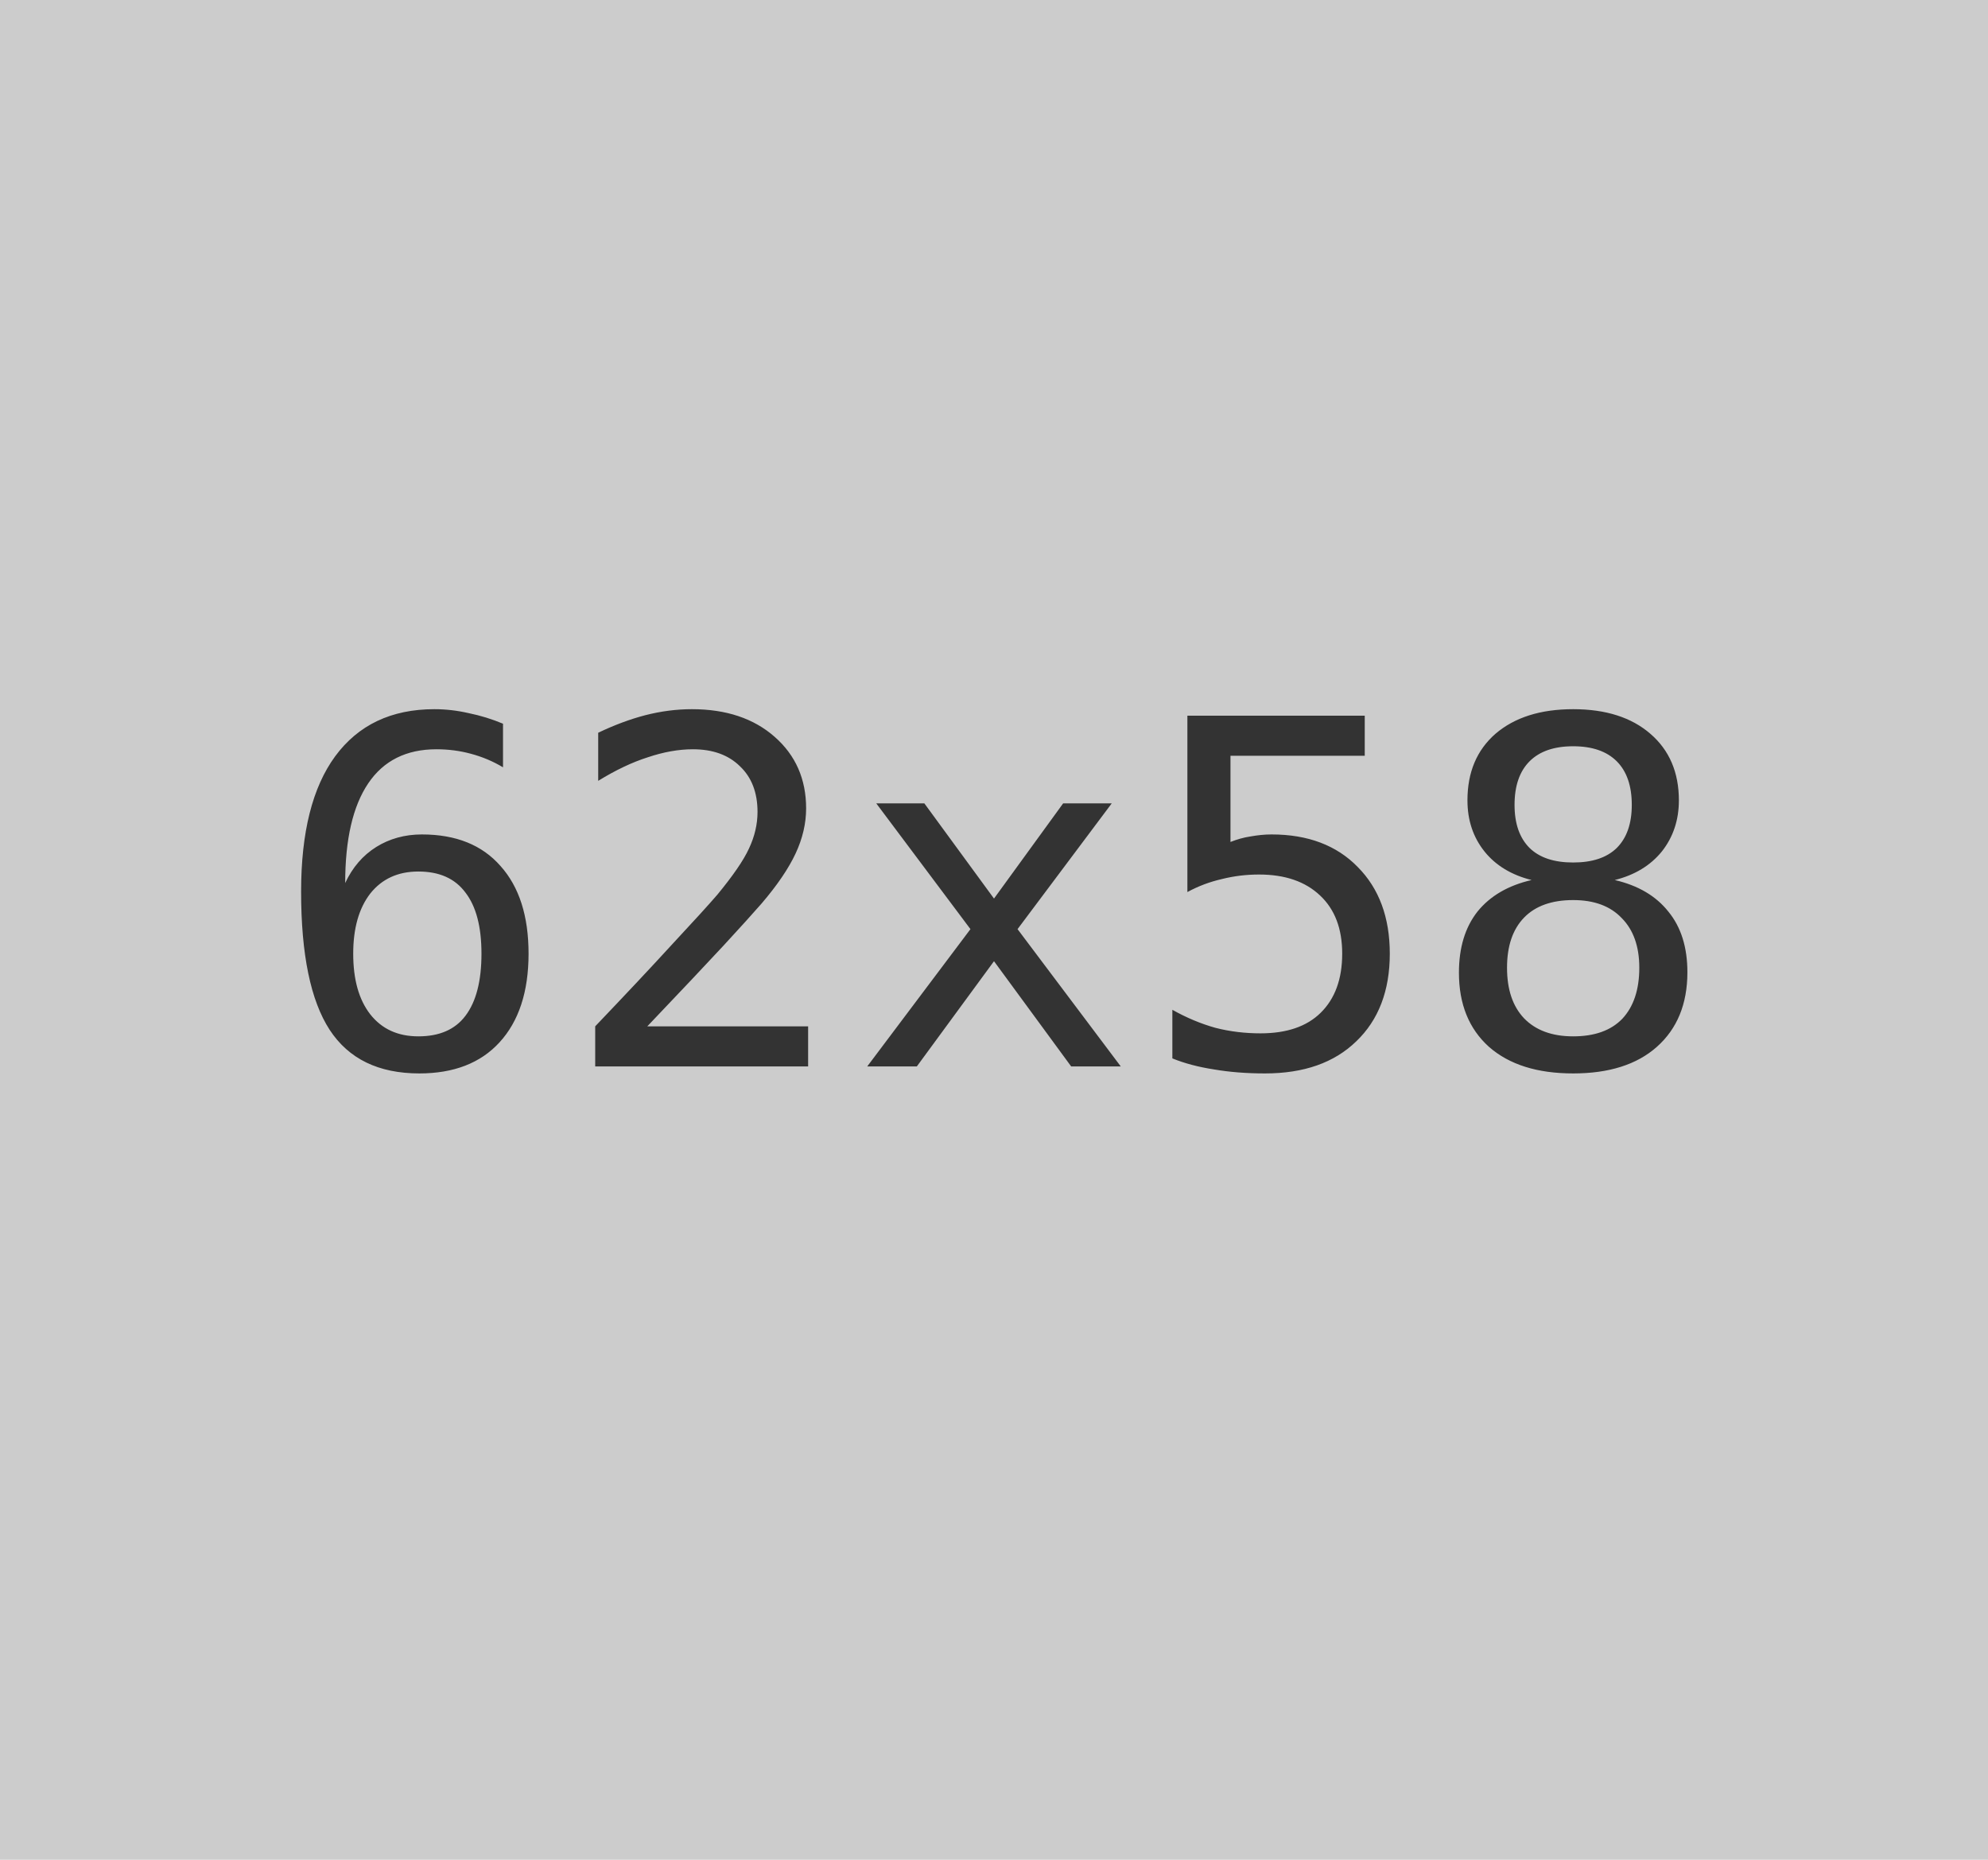
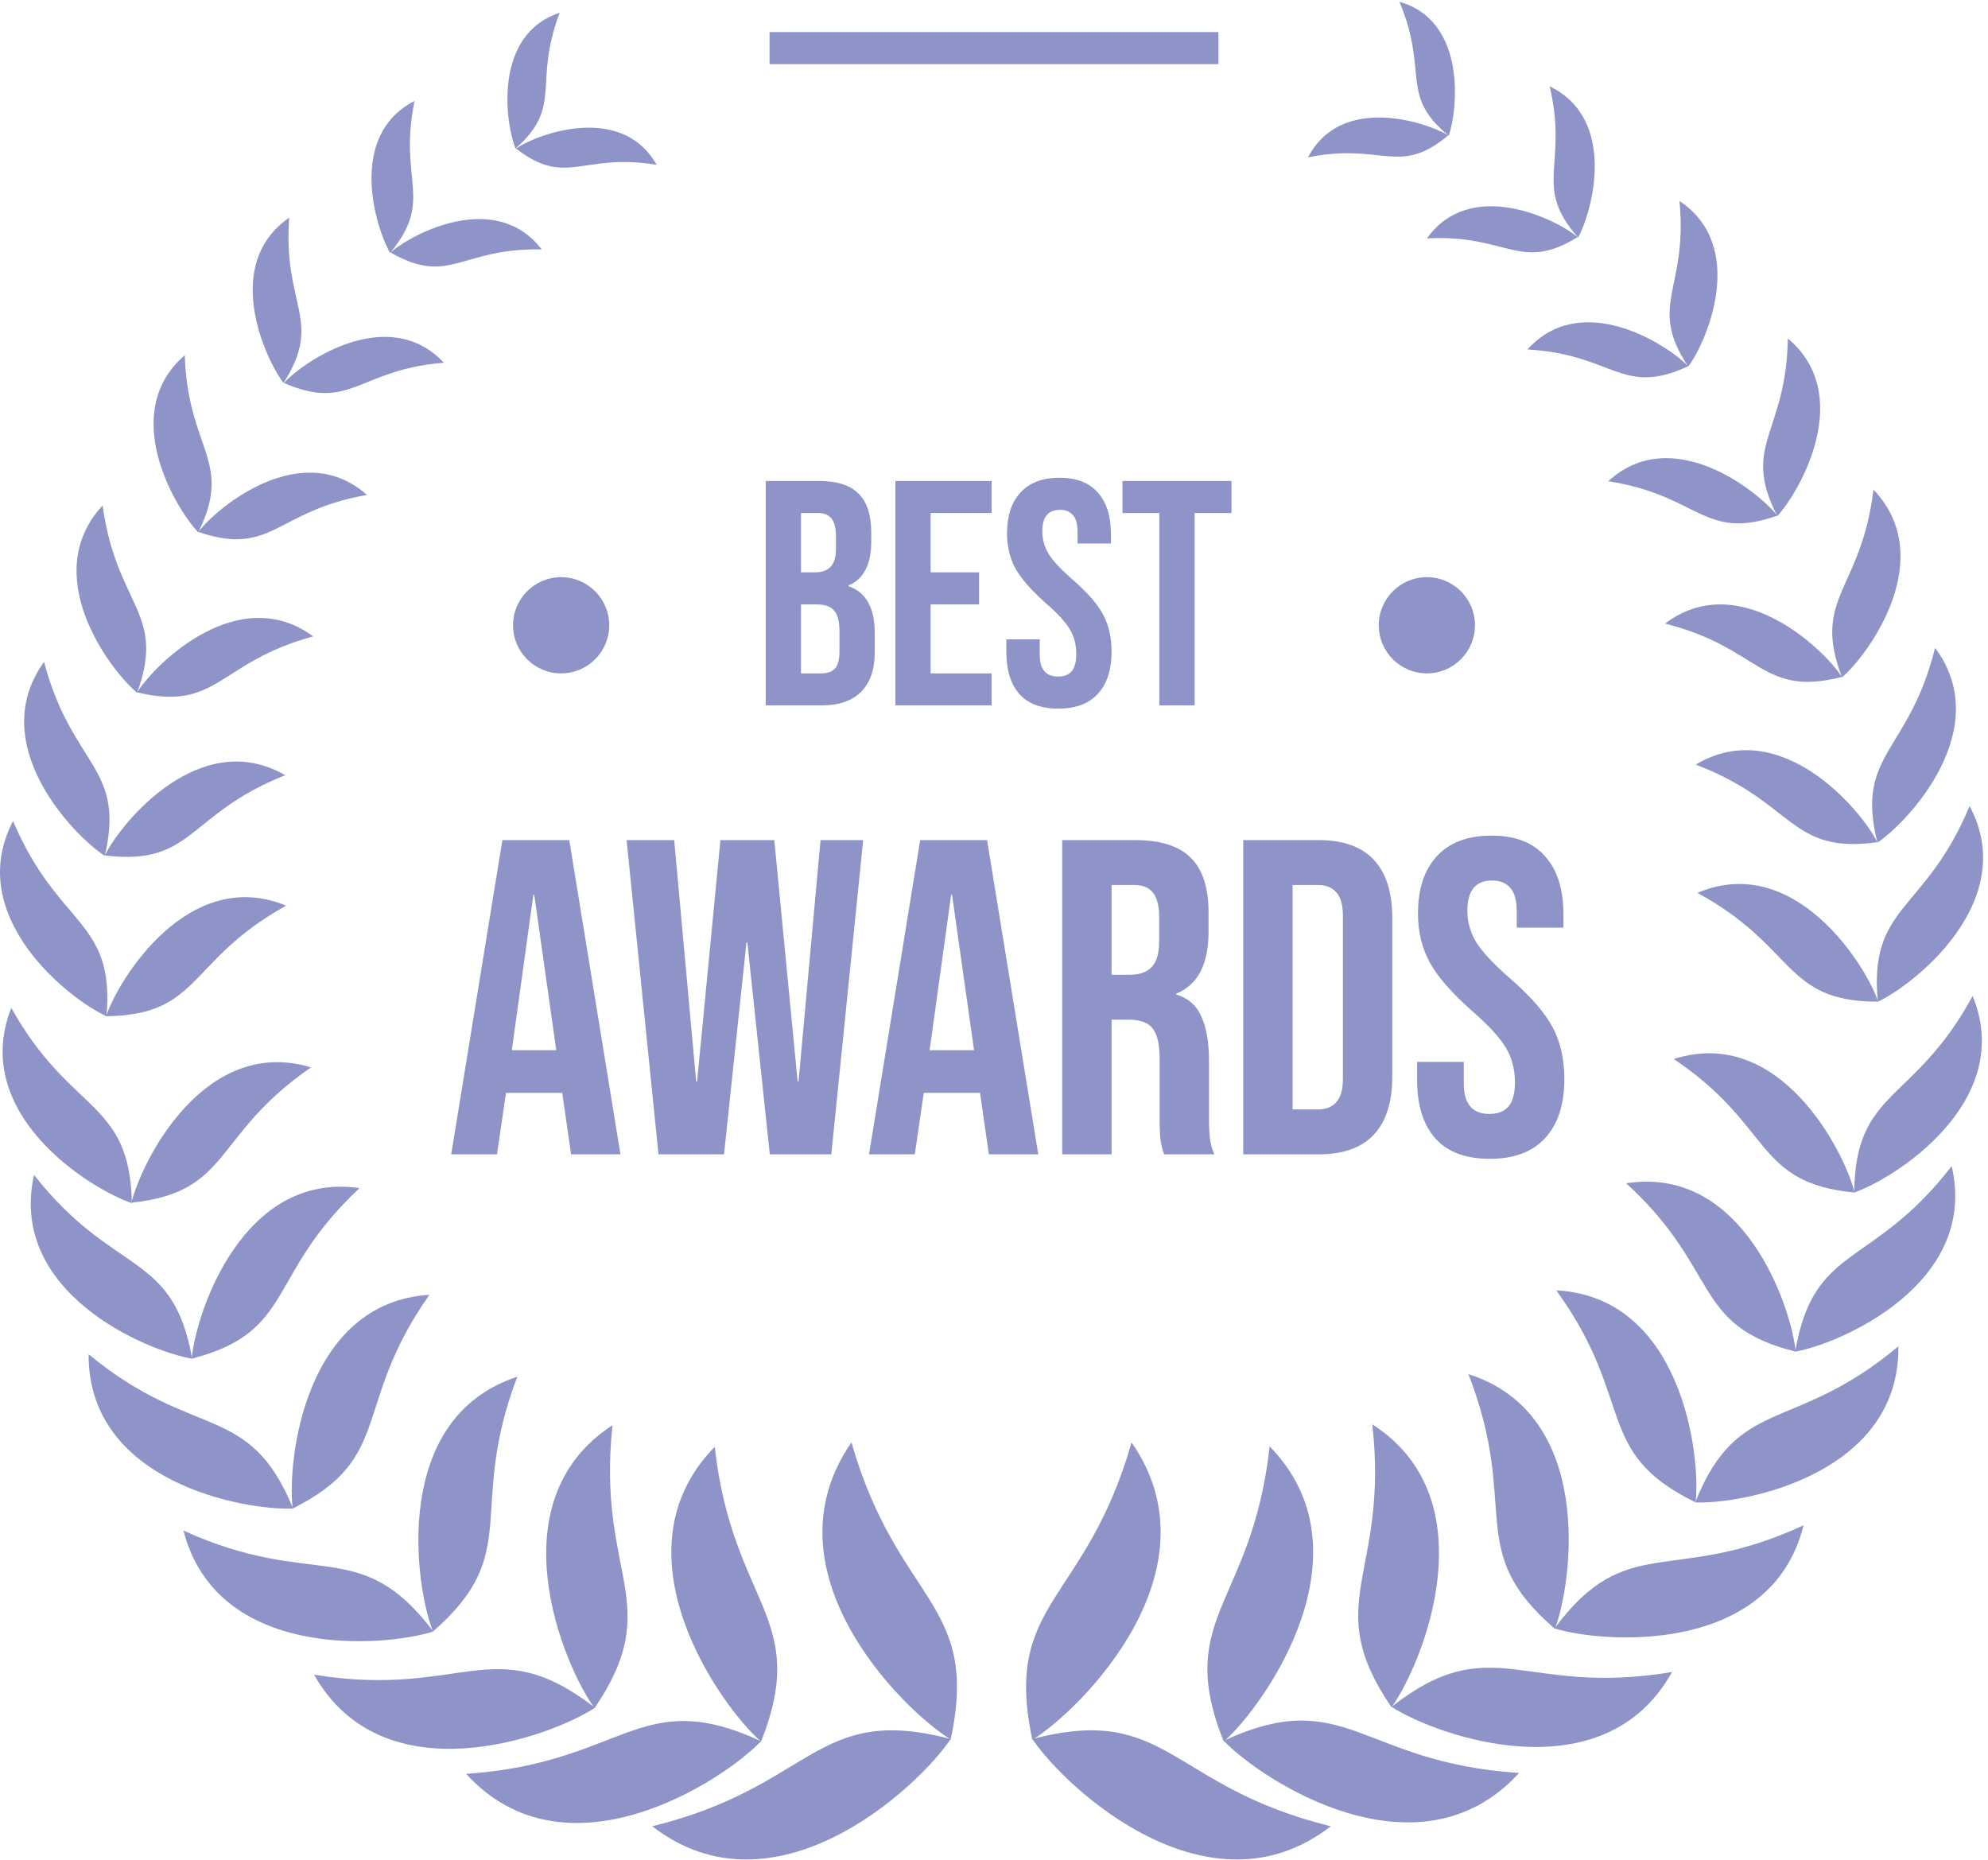
- <svg xmlns="http://www.w3.org/2000/svg" viewBox="0 0 62 58" width="62" height="58">
-   <rect width="62" height="58" fill="#cccccc" />
-   <text x="50%" y="50%" dominant-baseline="middle" text-anchor="middle" font-family="monospace" font-size="15px" fill="#333333">62x58</text>
+ <svg xmlns="http://www.w3.org/2000/svg" width="62" height="58" viewBox="0 0 62 58" fill="none">
+   <path d="M29.649 54.248C28.095 53.286 23.789 48.97 26.555 44.984C28 50.029 30.575 49.932 29.649 54.248Z" fill="#8E94C8" />
+   <path d="M29.649 54.234C28.627 55.759 24.157 59.91 20.342 56.955C25.384 55.718 25.411 53.121 29.649 54.234Z" fill="#8E94C8" />
+   <path d="M23.735 54.317C22.427 53.162 19.075 48.407 22.29 45.122C22.849 50.084 25.275 50.413 23.735 54.317Z" fill="#8E94C8" />
+   <path d="M23.735 54.303C22.522 55.568 17.644 58.729 14.537 55.32C19.483 54.99 19.933 52.544 23.735 54.303Z" fill="#8E94C8" />
+   <path d="M18.543 53.272C17.562 51.925 15.437 46.826 19.102 44.448C18.598 49.163 20.778 49.973 18.543 53.272Z" fill="#8E94C8" />
+   <path d="M18.557 53.258C17.153 54.179 11.961 56.062 9.795 52.228C14.455 52.983 15.382 50.812 18.557 53.258Z" fill="#8E94C8" />
+   <path d="M13.502 50.881C12.93 49.41 12.207 44.215 16.132 42.937C14.538 47.129 16.35 48.407 13.502 50.881Z" fill="#8E94C8" />
+   <path d="M13.515 50.881C12.002 51.362 6.77 51.802 5.721 47.733C9.822 49.603 11.212 47.843 13.515 50.881Z" fill="#8E94C8" />
+   <path d="M9.128 47.046C8.95 45.561 9.495 40.627 13.393 40.38C10.953 43.843 12.316 45.451 9.128 47.046Z" fill="#8E94C8" />
+   <path d="M9.141 47.046C7.642 47.114 2.737 46.235 2.764 42.235C6.061 44.957 7.765 43.692 9.141 47.046Z" fill="#8E94C8" />
+   <path d="M5.979 42.373C6.102 40.971 7.56 36.518 11.212 37.054C8.282 39.789 9.223 41.535 5.979 42.373Z" fill="#8E94C8" />
+   <path d="M5.993 42.373C4.59 42.139 0.243 40.325 1.061 36.642C3.568 39.83 5.394 38.992 5.993 42.373Z" fill="#8E94C8" />
+   <path d="M4.1 37.508C4.413 36.215 6.375 32.285 9.7 33.288C6.607 35.418 7.234 37.178 4.1 37.508Z" fill="#8E94C8" />
+   <path d="M4.113 37.521C2.832 37.095 -0.956 34.745 0.352 31.433C2.219 34.772 4.045 34.278 4.113 37.521Z" fill="#8E94C8" />
+   <path d="M3.309 31.694C3.704 30.512 5.898 26.994 8.923 28.244C5.829 29.962 6.279 31.653 3.309 31.694Z" fill="#8E94C8" />
+   <path d="M3.323 31.694C2.165 31.172 -1.146 28.574 0.407 25.605C1.824 28.945 3.582 28.657 3.323 31.694Z" fill="#8E94C8" />
+   <path d="M3.269 26.677C3.786 25.633 6.253 22.651 8.896 24.176C5.83 25.386 6.035 27.021 3.269 26.677Z" fill="#8E94C8" />
+   <path d="M3.268 26.691C2.273 26.045 -0.466 23.186 1.374 20.644C2.246 23.928 3.922 23.901 3.268 26.691Z" fill="#8E94C8" />
+   <path d="M4.276 21.592C4.862 20.672 7.451 18.143 9.768 19.847C6.784 20.658 6.811 22.197 4.276 21.592Z" fill="#8E94C8" />
+   <path d="M4.277 21.606C3.418 20.891 1.197 17.922 3.2 15.765C3.636 18.926 5.189 19.091 4.277 21.606Z" fill="#8E94C8" />
+   <path d="M6.185 16.589C6.811 15.778 9.428 13.648 11.444 15.435C8.596 15.93 8.487 17.373 6.185 16.589Z" fill="#8E94C8" />
+   <path d="M6.184 16.603C5.462 15.847 3.69 12.865 5.762 11.078C5.857 14.047 7.288 14.363 6.184 16.603Z" fill="#8E94C8" />
+   <path d="M8.855 11.943C9.496 11.242 12.126 9.483 13.843 11.311C11.158 11.531 10.94 12.85 8.855 11.943Z" fill="#8E94C8" />
+   <path d="M8.842 11.944C8.256 11.174 6.92 8.233 9.019 6.79C8.814 9.553 10.095 9.979 8.842 11.944Z" fill="#8E94C8" />
+   <path d="M12.18 7.875C12.847 7.284 15.464 5.91 16.894 7.779C14.36 7.724 14.033 8.933 12.18 7.875Z" fill="#8E94C8" />
+   <path d="M12.166 7.889C11.716 7.106 10.817 4.233 12.929 3.147C12.411 5.663 13.556 6.212 12.166 7.889Z" fill="#8E94C8" />
+   <path d="M16.091 4.631C16.786 4.164 19.388 3.216 20.479 5.14C18.135 4.755 17.672 5.854 16.091 4.631Z" fill="#8E94C8" />
+   <path d="M16.077 4.632C15.764 3.848 15.369 1.086 17.454 0.398C16.609 2.639 17.576 3.312 16.077 4.632Z" fill="#8E94C8" />
+   <path d="M32.197 54.262C33.751 53.286 38.057 48.97 35.291 44.984C33.846 50.029 31.271 49.932 32.197 54.262Z" fill="#8E94C8" />
+   <path d="M32.197 54.234C33.219 55.759 37.689 59.91 41.504 56.955C36.462 55.718 36.435 53.121 32.197 54.234Z" fill="#8E94C8" />
+   <path d="M38.165 54.317C39.474 53.149 42.812 48.393 39.596 45.108C39.051 50.07 36.612 50.414 38.165 54.317Z" fill="#8E94C8" />
+   <path d="M38.165 54.289C39.378 55.553 44.256 58.715 47.377 55.292C42.416 54.976 41.967 52.53 38.165 54.289Z" fill="#8E94C8" />
+   <path d="M43.398 53.245C44.365 51.898 46.464 46.771 42.798 44.421C43.33 49.135 41.15 49.96 43.398 53.245Z" fill="#8E94C8" />
+   <path d="M43.398 53.23C44.801 54.138 50.006 55.993 52.146 52.145C47.485 52.928 46.545 50.77 43.398 53.23Z" fill="#8E94C8" />
+   <path d="M48.494 50.799C49.053 49.314 49.734 44.105 45.796 42.855C47.431 47.046 45.632 48.338 48.494 50.799Z" fill="#8E94C8" />
+   <path d="M48.48 50.785C49.993 51.252 55.239 51.637 56.248 47.568C52.16 49.465 50.756 47.719 48.48 50.785Z" fill="#8E94C8" />
+   <path d="M52.882 46.853C53.045 45.369 52.446 40.448 48.535 40.242C51.029 43.678 49.68 45.3 52.882 46.853Z" fill="#8E94C8" />
+   <path d="M52.868 46.854C54.367 46.922 59.259 45.974 59.204 41.988C55.92 44.737 54.217 43.486 52.868 46.854Z" fill="#8E94C8" />
+   <path d="M56.002 42.153C55.866 40.752 54.367 36.326 50.715 36.903C53.672 39.597 52.745 41.343 56.002 42.153Z" fill="#8E94C8" />
+   <path d="M55.988 42.153C57.392 41.906 61.725 40.037 60.867 36.367C58.386 39.583 56.561 38.772 55.988 42.153Z" fill="#8E94C8" />
+   <path d="M57.842 37.192C57.514 35.9 55.511 31.969 52.2 33.027C55.321 35.117 54.694 36.889 57.842 37.192Z" fill="#8E94C8" />
+   <path d="M57.828 37.191C59.095 36.752 62.87 34.36 61.521 31.061C59.695 34.429 57.855 33.948 57.828 37.191Z" fill="#8E94C8" />
+   <path d="M58.578 31.24C58.169 30.058 55.948 26.567 52.937 27.846C56.03 29.522 55.607 31.24 58.578 31.24Z" fill="#8E94C8" />
+   <path d="M58.564 31.24C59.709 30.704 63.006 28.093 61.426 25.138C60.036 28.477 58.278 28.203 58.564 31.24Z" fill="#8E94C8" />
+   <path d="M58.55 26.265C58.019 25.22 55.512 22.279 52.882 23.846C55.975 25.014 55.798 26.65 58.55 26.265Z" fill="#8E94C8" />
+   <path d="M58.551 26.279C59.532 25.619 62.23 22.719 60.349 20.204C59.532 23.503 57.856 23.489 58.551 26.279Z" fill="#8E94C8" />
+   <path d="M57.446 21.111C56.847 20.204 54.217 17.716 51.928 19.448C54.925 20.204 54.925 21.757 57.446 21.111Z" fill="#8E94C8" />
+   <path d="M57.447 21.125C58.291 20.396 60.458 17.4 58.428 15.27C58.046 18.431 56.493 18.623 57.447 21.125Z" fill="#8E94C8" />
+   <path d="M55.43 16.08C54.789 15.283 52.132 13.194 50.156 15.008C53.004 15.448 53.14 16.891 55.43 16.08Z" fill="#8E94C8" />
+   <path d="M55.43 16.095C56.139 15.325 57.856 12.315 55.757 10.556C55.716 13.524 54.286 13.868 55.43 16.095Z" fill="#8E94C8" />
+   <path d="M52.65 11.421C51.983 10.734 49.325 9.03 47.636 10.899C50.334 11.05 50.579 12.383 52.65 11.421Z" fill="#8E94C8" />
+   <path d="M52.65 11.435C53.236 10.652 54.504 7.683 52.378 6.268C52.65 9.03 51.369 9.497 52.65 11.435Z" fill="#8E94C8" />
+   <path d="M49.203 7.394C48.522 6.83 45.865 5.525 44.502 7.435C47.023 7.298 47.391 8.507 49.203 7.394Z" fill="#8E94C8" />
+   <path d="M49.217 7.408C49.653 6.61 50.457 3.724 48.331 2.693C48.917 5.195 47.786 5.786 49.217 7.408Z" fill="#8E94C8" />
+   <path d="M45.169 4.219C44.447 3.793 41.817 2.941 40.795 4.906C43.125 4.439 43.629 5.511 45.169 4.219Z" fill="#8E94C8" />
+   <path d="M45.183 4.233C45.456 3.436 45.756 0.659 43.644 0.055C44.57 2.254 43.63 2.968 45.183 4.233Z" fill="#8E94C8" />
+   <path d="M23.881 15H25.541C26.107 15 26.521 15.133 26.781 15.4C27.041 15.66 27.171 16.063 27.171 16.61V16.89C27.171 17.25 27.111 17.543 26.991 17.77C26.877 17.997 26.701 18.16 26.461 18.26V18.28C27.007 18.467 27.281 18.953 27.281 19.74V20.34C27.281 20.88 27.137 21.293 26.851 21.58C26.571 21.86 26.157 22 25.611 22H23.881V15ZM25.411 17.85C25.631 17.85 25.794 17.793 25.901 17.68C26.014 17.567 26.071 17.377 26.071 17.11V16.72C26.071 16.467 26.024 16.283 25.931 16.17C25.844 16.057 25.704 16 25.511 16H24.981V17.85H25.411ZM25.611 21C25.804 21 25.947 20.95 26.041 20.85C26.134 20.743 26.181 20.563 26.181 20.31V19.7C26.181 19.38 26.124 19.16 26.011 19.04C25.904 18.913 25.724 18.85 25.471 18.85H24.981V21H25.611ZM27.924 15H30.924V16H29.024V17.85H30.534V18.85H29.024V21H30.924V22H27.924V15ZM33.006 22.1C32.473 22.1 32.069 21.95 31.796 21.65C31.523 21.343 31.386 20.907 31.386 20.34V19.94H32.426V20.42C32.426 20.873 32.616 21.1 32.996 21.1C33.183 21.1 33.323 21.047 33.416 20.94C33.516 20.827 33.566 20.647 33.566 20.4C33.566 20.107 33.499 19.85 33.366 19.63C33.233 19.403 32.986 19.133 32.626 18.82C32.173 18.42 31.856 18.06 31.676 17.74C31.496 17.413 31.406 17.047 31.406 16.64C31.406 16.087 31.546 15.66 31.826 15.36C32.106 15.053 32.513 14.9 33.046 14.9C33.573 14.9 33.969 15.053 34.236 15.36C34.509 15.66 34.646 16.093 34.646 16.66V16.95H33.606V16.59C33.606 16.35 33.559 16.177 33.466 16.07C33.373 15.957 33.236 15.9 33.056 15.9C32.689 15.9 32.506 16.123 32.506 16.57C32.506 16.823 32.573 17.06 32.706 17.28C32.846 17.5 33.096 17.767 33.456 18.08C33.916 18.48 34.233 18.843 34.406 19.17C34.579 19.497 34.666 19.88 34.666 20.32C34.666 20.893 34.523 21.333 34.236 21.64C33.956 21.947 33.546 22.1 33.006 22.1ZM36.157 16H35.007V15H38.407V16H37.257V22H36.157V16Z" fill="#8E94C8" />
+   <path d="M15.668 26.2H17.754L19.35 36H17.81L17.53 34.054V34.082H15.78L15.5 36H14.072L15.668 26.2ZM17.348 32.752L16.662 27.908H16.634L15.962 32.752H17.348ZM19.542 26.2H21.026L21.712 33.732H21.74L22.468 26.2H24.148L24.876 33.732H24.904L25.59 26.2H26.92L25.926 36H24.008L23.308 29.392H23.28L22.58 36H20.536L19.542 26.2ZM28.698 26.2H30.784L32.38 36H30.84L30.56 34.054V34.082H28.81L28.53 36H27.102L28.698 26.2ZM30.378 32.752L29.692 27.908H29.664L28.992 32.752H30.378ZM33.127 26.2H35.409C36.202 26.2 36.781 26.387 37.145 26.76C37.509 27.124 37.691 27.689 37.691 28.454V29.056C37.691 30.073 37.355 30.717 36.683 30.988V31.016C37.056 31.128 37.317 31.357 37.467 31.702C37.625 32.047 37.705 32.509 37.705 33.088V34.81C37.705 35.09 37.714 35.319 37.733 35.496C37.751 35.664 37.798 35.832 37.873 36H36.305C36.249 35.841 36.211 35.692 36.193 35.552C36.174 35.412 36.165 35.16 36.165 34.796V33.004C36.165 32.556 36.09 32.243 35.941 32.066C35.801 31.889 35.553 31.8 35.199 31.8H34.667V36H33.127V26.2ZM35.227 30.4C35.535 30.4 35.763 30.321 35.913 30.162C36.071 30.003 36.151 29.737 36.151 29.364V28.608C36.151 28.253 36.085 27.997 35.955 27.838C35.833 27.679 35.637 27.6 35.367 27.6H34.667V30.4H35.227ZM38.773 26.2H41.125C41.891 26.2 42.465 26.405 42.847 26.816C43.23 27.227 43.421 27.829 43.421 28.622V33.578C43.421 34.371 43.23 34.973 42.847 35.384C42.465 35.795 41.891 36 41.125 36H38.773V26.2ZM41.097 34.6C41.349 34.6 41.541 34.525 41.671 34.376C41.811 34.227 41.881 33.984 41.881 33.648V28.552C41.881 28.216 41.811 27.973 41.671 27.824C41.541 27.675 41.349 27.6 41.097 27.6H40.313V34.6H41.097ZM46.463 36.14C45.716 36.14 45.151 35.93 44.769 35.51C44.386 35.081 44.195 34.469 44.195 33.676V33.116H45.651V33.788C45.651 34.423 45.917 34.74 46.449 34.74C46.71 34.74 46.906 34.665 47.037 34.516C47.177 34.357 47.247 34.105 47.247 33.76C47.247 33.349 47.153 32.99 46.967 32.682C46.78 32.365 46.435 31.987 45.931 31.548C45.296 30.988 44.853 30.484 44.601 30.036C44.349 29.579 44.223 29.065 44.223 28.496C44.223 27.721 44.419 27.124 44.811 26.704C45.203 26.275 45.772 26.06 46.519 26.06C47.256 26.06 47.811 26.275 48.185 26.704C48.567 27.124 48.759 27.731 48.759 28.524V28.93H47.303V28.426C47.303 28.09 47.237 27.847 47.107 27.698C46.976 27.539 46.785 27.46 46.533 27.46C46.019 27.46 45.763 27.773 45.763 28.398C45.763 28.753 45.856 29.084 46.043 29.392C46.239 29.7 46.589 30.073 47.093 30.512C47.737 31.072 48.18 31.581 48.423 32.038C48.665 32.495 48.787 33.032 48.787 33.648C48.787 34.451 48.586 35.067 48.185 35.496C47.793 35.925 47.219 36.14 46.463 36.14Z" fill="#8E94C8" />
+   <circle cx="44.5" cy="19.5" r="1.5" fill="#8E94C8" />
+   <circle cx="17.5" cy="19.5" r="1.5" fill="#8E94C8" />
+   <rect x="24" y="1" width="14" height="1" fill="#8E94C8" />
</svg>
